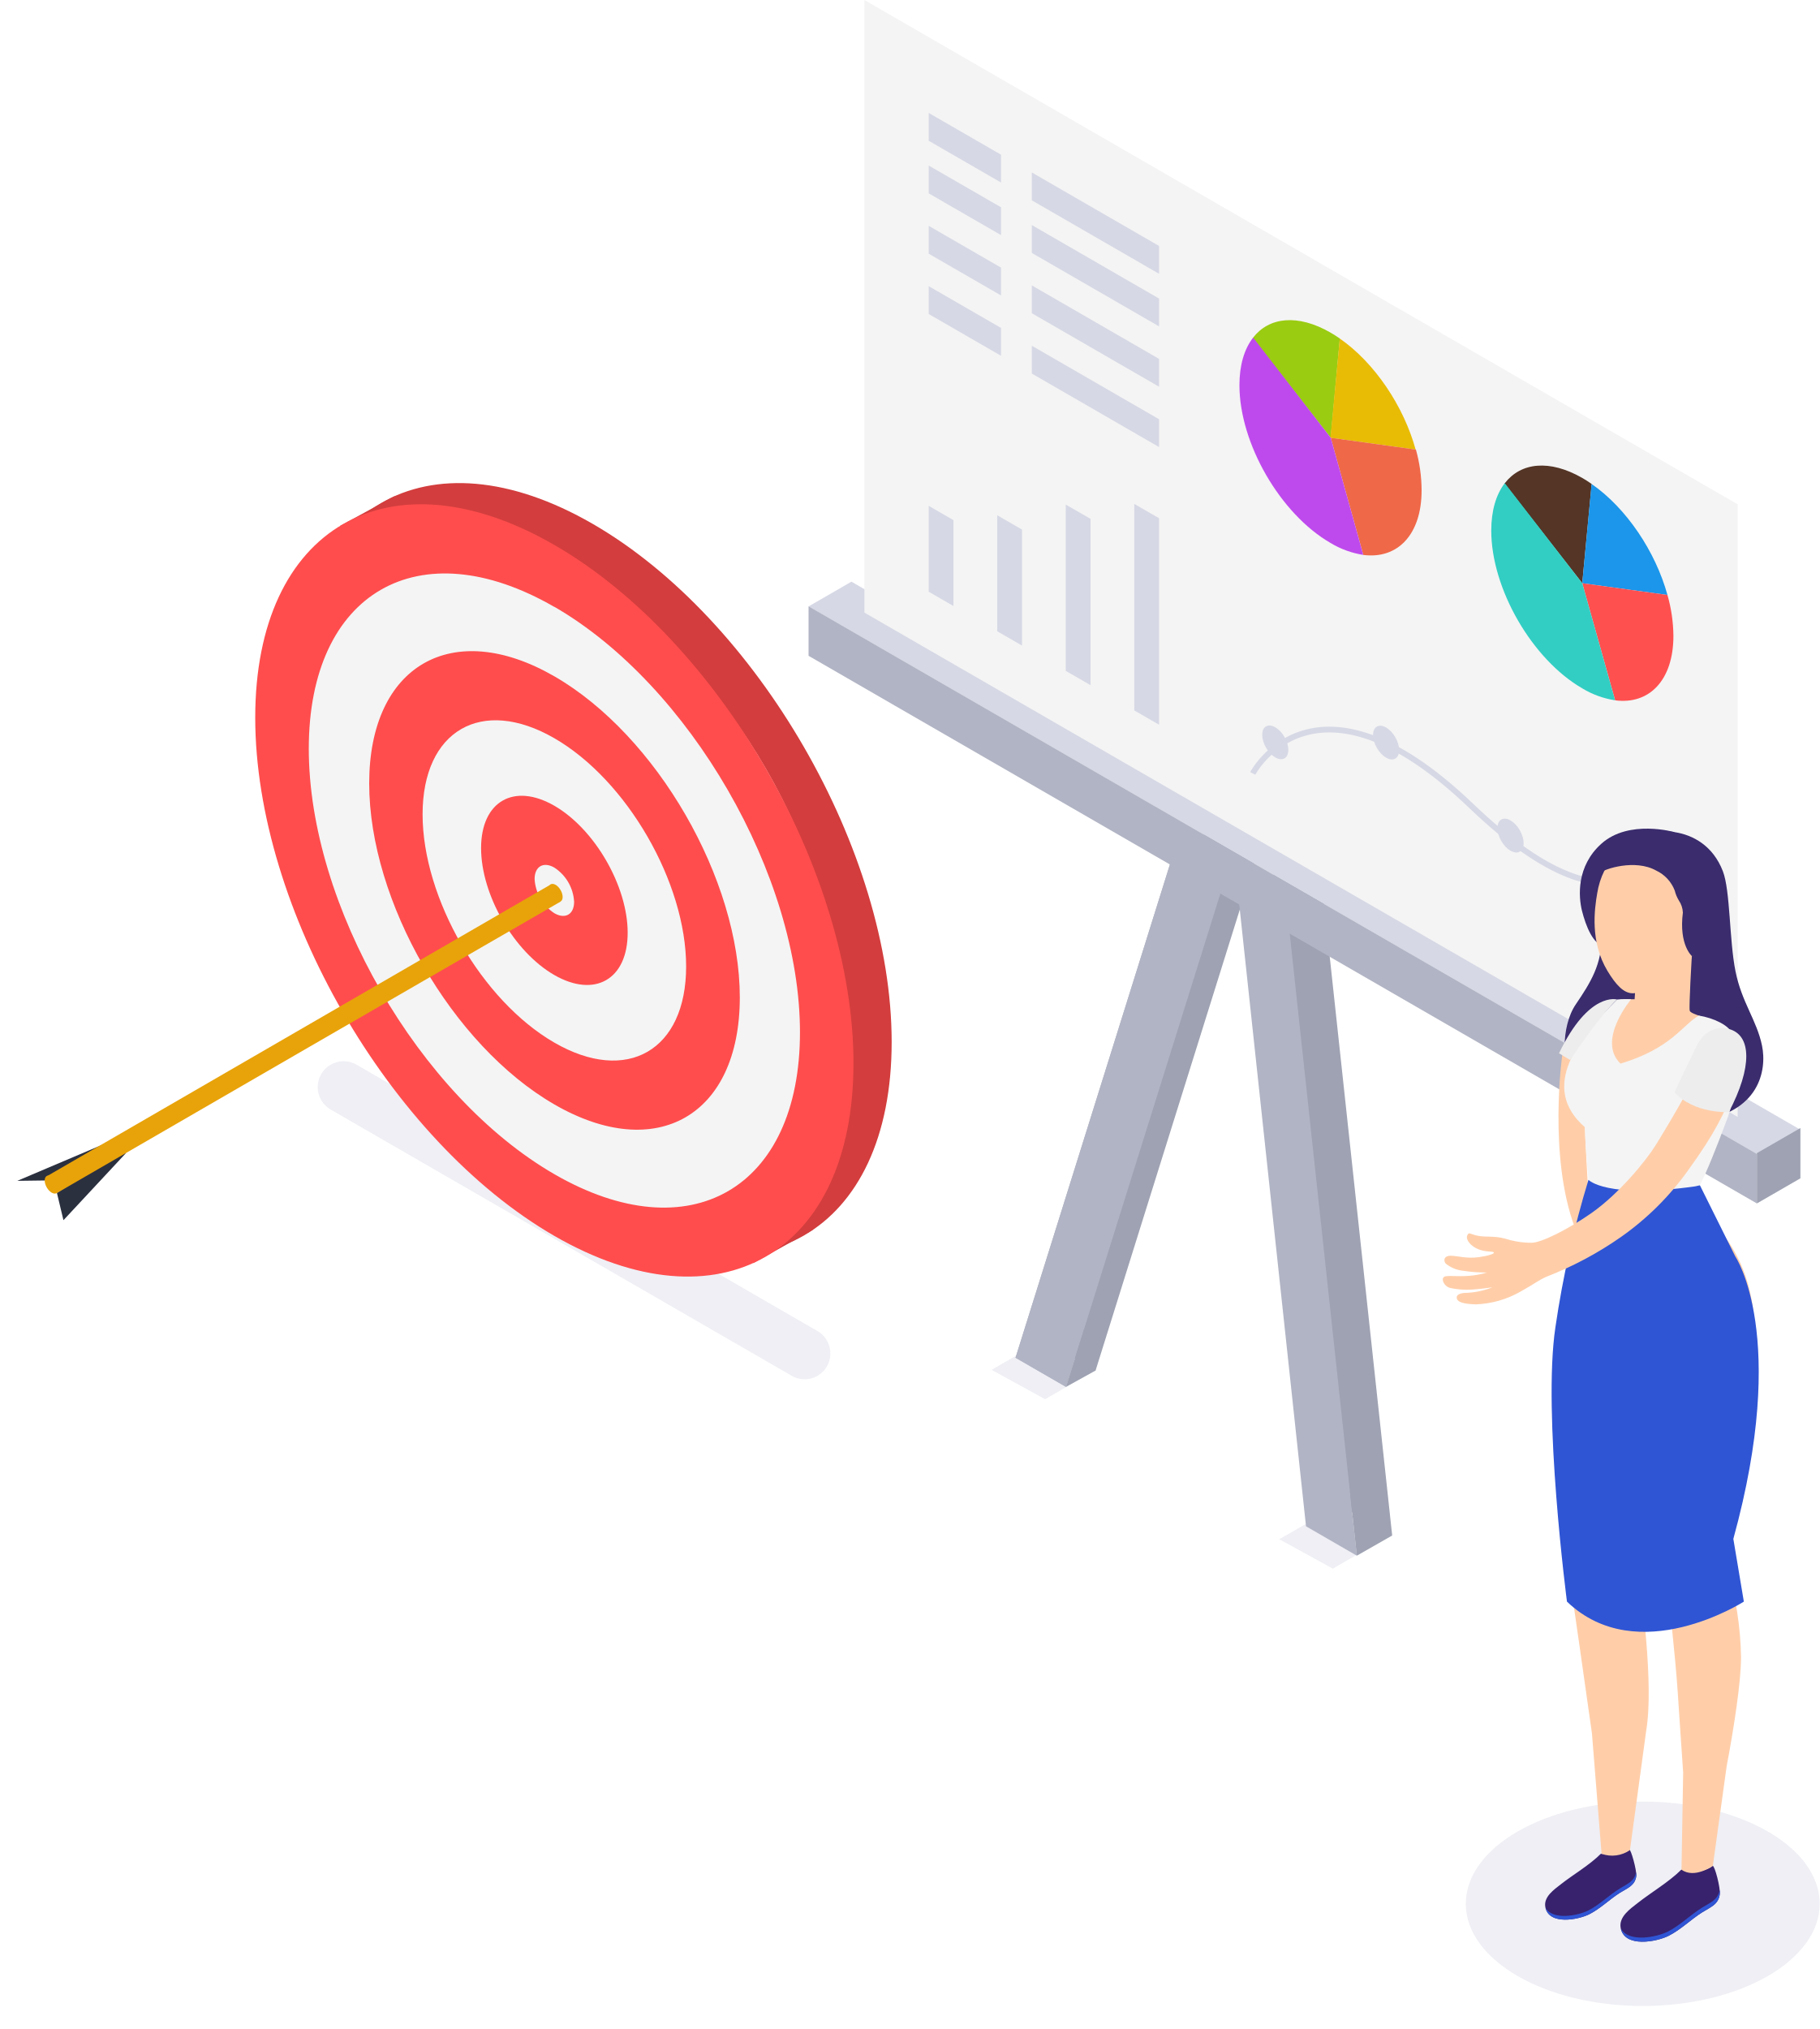
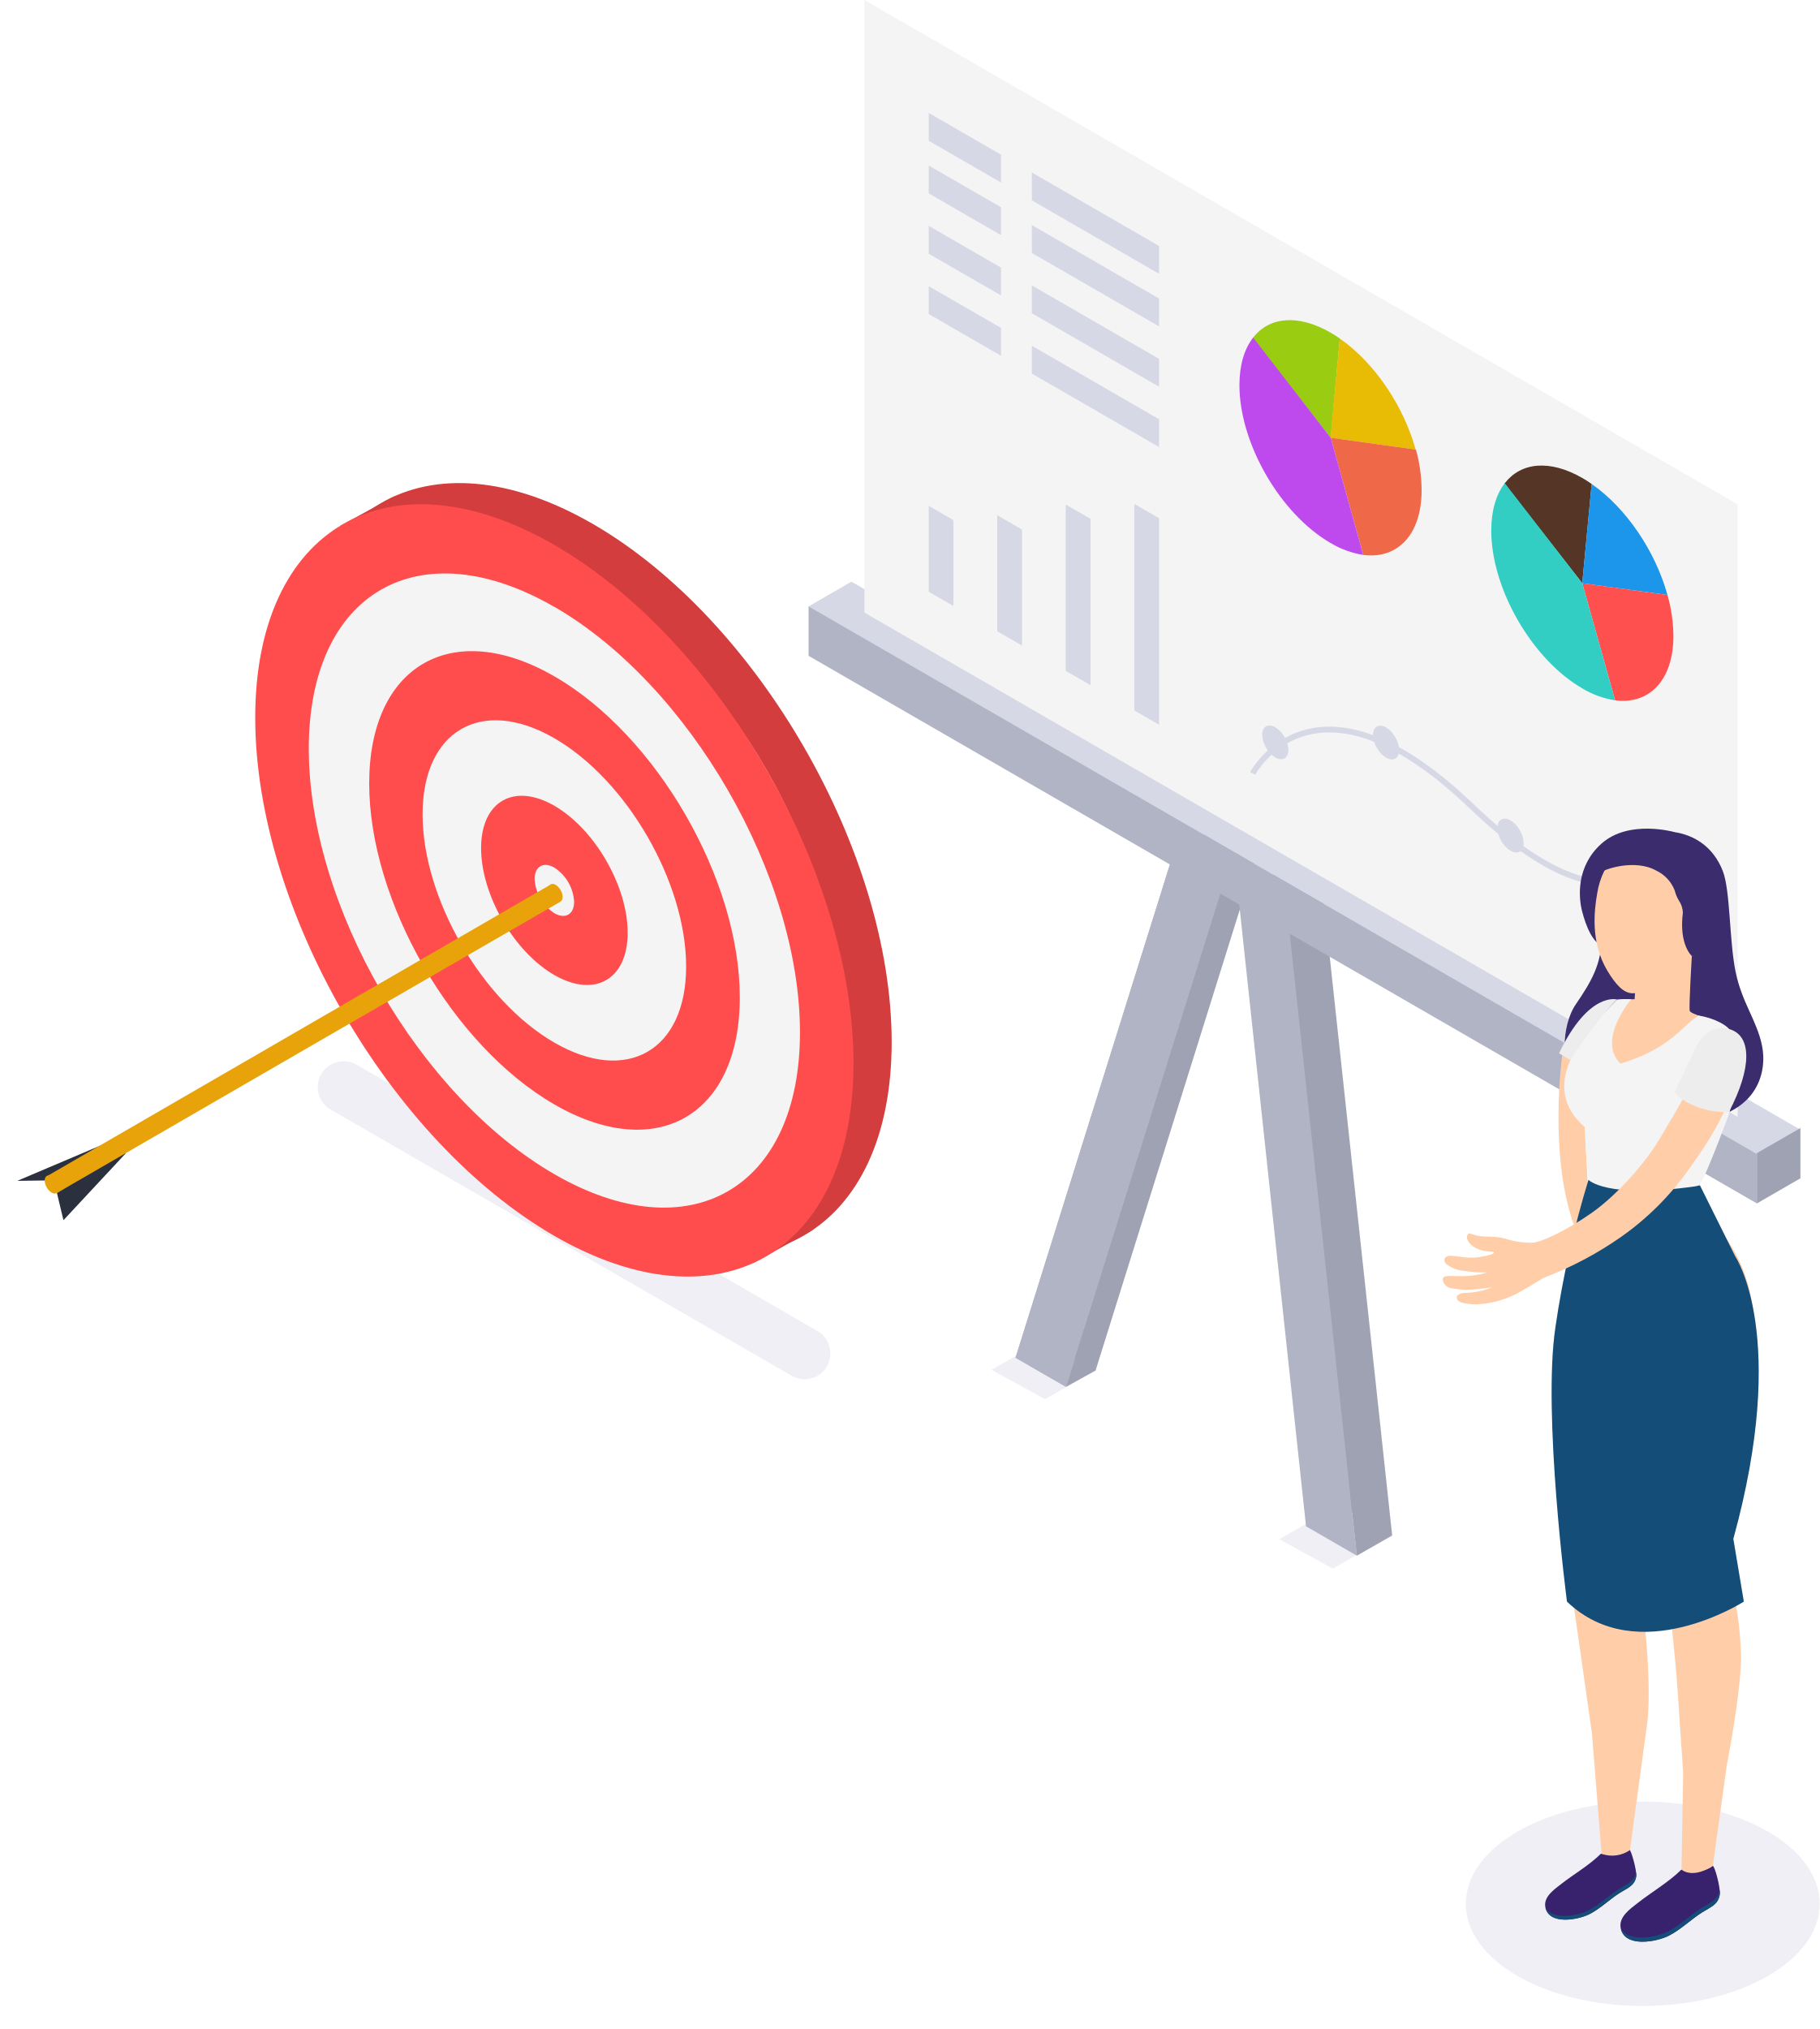
<svg xmlns="http://www.w3.org/2000/svg" viewBox="0 0 448.52 500">
  <defs>
-     <style>.cls-1,.cls-15,.cls-4{fill:#d6d8e5;}.cls-1{opacity:0.4;}.cls-2{fill:#b1b4c4;}.cls-3{fill:#9ea2b2;}.cls-5{fill:#f4f4f4;}.cls-6{fill:#9acc12;}.cls-7{fill:#e8bc05;}.cls-8{fill:#ef6848;}.cls-9{fill:#be4aed;}.cls-10{fill:#543526;}.cls-11{fill:#1b96ea;}.cls-12{fill:#ff5050;}.cls-13{fill:#32cec3;}.cls-14{fill:none;stroke:#d6d8e5;stroke-miterlimit:10;stroke-width:1.42px;}.cls-15{opacity:0.3;}.cls-16{fill:#dd990e;}.cls-17{fill:#f9cb07;}.cls-18{fill:#cc8b09;}.cls-19{fill:#e8a30a;}.cls-20{fill:#f9ca06;}.cls-21{fill:#3a2c6d;}.cls-22{fill:#ffcea9;}.cls-23{fill:#38226d;}.cls-24{fill:#2f55d4;}.cls-25{fill:#2f55d4;}.cls-26{fill:#ededed;}.cls-27{fill:#d33d3d;}.cls-28{fill:#ff4d4d;}.cls-29{fill:#2b303f;}</style>
+     <style>.cls-1,.cls-15,.cls-4{fill:#d6d8e5;}.cls-1{opacity:0.4;}.cls-2{fill:#b1b4c4;}.cls-3{fill:#9ea2b2;}.cls-5{fill:#f4f4f4;}.cls-6{fill:#9acc12;}.cls-7{fill:#e8bc05;}.cls-8{fill:#ef6848;}.cls-9{fill:#be4aed;}.cls-10{fill:#543526;}.cls-11{fill:#1b96ea;}.cls-12{fill:#ff5050;}.cls-13{fill:#32cec3;}.cls-14{fill:none;stroke:#d6d8e5;stroke-miterlimit:10;stroke-width:1.42px;}.cls-15{opacity:0.3;}.cls-16{fill:#dd990e;}.cls-17{fill:#f9cb07;}.cls-18{fill:#cc8b09;}.cls-19{fill:#e8a30a;}.cls-20{fill:#f9ca06;}.cls-21{fill:#3a2c6d;}.cls-22{fill:#ffcea9;}.cls-23{fill:#38226d;}.cls-24{fill:#144e78;}.cls-25{fill:#144e78;}.cls-26{fill:#ededed;}.cls-27{fill:#d33d3d;}.cls-28{fill:#ff4d4d;}.cls-29{fill:#2b303f;}</style>
  </defs>
  <g id="Слой_2" data-name="Слой 2">
    <g id="Слой_1-2" data-name="Слой 1">
      <polygon class="cls-1" points="257.6 344.8 244.41 337.57 256.12 330.81 269.31 338.04 257.6 344.8" />
      <polygon class="cls-1" points="328.52 386.55 315.33 379.31 327.04 372.56 340.22 379.79 328.52 386.55" />
      <polygon class="cls-2" points="262.75 341.76 250.31 334.58 289.93 208.02 302.37 215.2 262.75 341.76" />
      <polygon class="cls-3" points="270.04 337.74 257.6 330.56 297.22 204 309.65 211.18 270.04 337.74" />
      <polygon class="cls-2" points="262.75 341.76 250.31 334.58 289.93 208.02 302.37 215.2 262.75 341.76" />
      <polygon class="cls-3" points="343.15 378.39 330.62 371.15 313.51 211.84 325.95 219.03 343.15 378.39" />
      <polygon class="cls-2" points="334.44 383.36 321.91 376.12 304.8 216.81 317.24 223.99 334.44 383.36" />
      <polygon class="cls-4" points="433.04 284.39 199.3 149.44 209.86 143.34 443.6 278.29 433.04 284.39" />
      <polygon class="cls-2" points="433.04 296.56 199.3 161.61 199.3 149.41 433.04 284.36 433.04 296.56" />
      <polygon class="cls-5" points="428.31 275.24 213.06 150.96 213.06 0 428.31 124.28 428.31 275.24" />
      <polygon class="cls-3" points="443.77 290.37 433.04 296.56 433.04 284.17 443.77 277.98 443.77 290.37" />
      <polygon class="cls-4" points="246.74 44.98 228.91 34.69 228.91 27.83 246.74 38.12 246.74 44.98" />
      <polygon class="cls-4" points="285.69 67.47 254.33 49.37 254.33 42.5 285.69 60.61 285.69 67.47" />
      <polygon class="cls-4" points="246.74 57.94 228.91 47.65 228.91 40.79 246.74 51.08 246.74 57.94" />
      <polygon class="cls-4" points="285.69 80.43 254.33 62.33 254.33 55.46 285.69 73.57 285.69 80.43" />
      <polygon class="cls-4" points="246.74 72.81 228.91 62.52 228.91 55.65 246.74 65.95 246.74 72.81" />
      <polygon class="cls-4" points="285.69 95.3 254.33 77.19 254.33 70.33 285.69 88.44 285.69 95.3" />
      <polygon class="cls-4" points="246.74 87.68 228.91 77.38 228.91 70.52 246.74 80.81 246.74 87.68" />
      <polygon class="cls-4" points="285.69 110.17 254.33 92.06 254.33 85.2 285.69 103.31 285.69 110.17" />
      <path class="cls-6" d="M308.85,83.22c3.95-5.1,11-5.92,19.1-1.26.78.45,1.55.94,2.3,1.46L328,107.88,308.78,83.32Z" />
      <path class="cls-7" d="M348.93,110.79l-21-2.91,2.3-24.46C338.83,89.39,346,100.11,348.93,110.79Z" />
      <path class="cls-8" d="M350.4,120.84c0,11-6,17-14.37,15.91L328,107.88l21,2.91A37.38,37.38,0,0,1,350.4,120.84Z" />
      <path class="cls-9" d="M308.78,83.32c-2.08,2.73-3.28,6.66-3.28,11.6,0,14.32,10.05,31.72,22.45,38.88a22.18,22.18,0,0,0,8.07,2.94L328,107.88l-19.1-24.66Z" />
      <path class="cls-10" d="M370.92,119.06c3.95-5.1,11-5.92,19.1-1.27.78.45,1.54.94,2.3,1.47L390,143.72l-19.18-24.57Z" />
      <path class="cls-11" d="M411,146.62l-21-2.9,2.3-24.46C400.9,125.22,408.06,135.94,411,146.62Z" />
      <path class="cls-12" d="M412.47,156.68c0,11-6,17-14.37,15.9L390,143.72l21,2.9A37.91,37.91,0,0,1,412.47,156.68Z" />
      <path class="cls-13" d="M370.84,119.15c-2.07,2.74-3.27,6.66-3.27,11.6,0,14.32,10.05,31.73,22.45,38.89a22,22,0,0,0,8.07,2.93L390,143.72l-19.1-24.66Z" />
      <path class="cls-14" d="M308.78,190.59s15.21-29,53.84,8,48.38,8.3,48.38,8.3" />
      <ellipse class="cls-4" cx="341.65" cy="182.98" rx="2.63" ry="4.55" transform="translate(-45.72 195.35) rotate(-30)" />
      <ellipse class="cls-4" cx="314.33" cy="182.93" rx="2.63" ry="4.55" transform="translate(-49.35 181.68) rotate(-30)" />
      <ellipse class="cls-4" cx="370.84" cy="205.08" rx="2.63" ry="4.55" transform="matrix(0.87, -0.5, 0.5, 0.87, -52.85, 212.91)" />
      <ellipse class="cls-4" cx="403.73" cy="215.1" rx="2.63" ry="4.55" transform="translate(-53.46 230.69) rotate(-30)" />
      <polygon class="cls-4" points="235.01 149.34 228.91 145.81 228.91 124.65 235.01 128.18 235.01 149.34" />
      <polygon class="cls-4" points="251.91 159.09 245.8 155.56 245.8 126.97 251.91 130.5 251.91 159.09" />
      <polygon class="cls-4" points="268.8 168.84 262.69 165.32 262.69 124.34 268.8 127.86 268.8 168.84" />
      <polygon class="cls-4" points="285.69 178.59 279.58 175.07 279.58 124.18 285.69 127.7 285.69 178.59" />
      <polygon class="cls-3" points="334.44 383.36 343.15 378.39 332.72 367.45 334.44 383.36" />
      <polygon class="cls-3" points="262.75 341.76 270.04 337.74 267.24 327.42 262.75 341.76" />
      <ellipse class="cls-1" cx="404.91" cy="469.14" rx="43.61" ry="25.18" />
      <g id="Girl_10">
        <path id="_Контур_" data-name="&lt;Контур&gt;" class="cls-21" d="M402.91,207.24c1.95-3.13,16.84-5.19,21.74,7.43,1.86,4.78,1.57,17,3.12,24.69s5.22,12,6.53,18.27-.83,16.69-15.85,18.53-26.57-3.43-30.12-8.22-3.62-15,.07-20.43,6.48-9.91,6.39-17Z" />
        <path class="cls-22" d="M385.07,260s-3.53,24.9,3.14,42.6,4.82-4.56,4.82-4.56l-1.6-5.29s-1.34-20.36-.79-25.35.42-9.28.79-9.68-1.33-1.19-2-1.29S385.07,260,385.07,260Z" />
        <path id="_Контур_2" data-name="&lt;Контур&gt;" class="cls-21" d="M412.74,205.06s-11.21-3.23-18,2.83c-6.21,5.54-5.69,13.08-4.79,16.62s2.72,8.37,5.53,8.64S412.74,205.06,412.74,205.06Z" />
        <path id="_Контур_3" data-name="&lt;Контур&gt;" class="cls-22" d="M417,235.64s-.74,12.5-.51,13.42,4.91,1.8,6.22,2.89-6.8,13.77-10.92,15.65-16.89-2.92-17.77-9.27c-.82-5.85,3.65-10.39,5.37-12a28.24,28.24,0,0,1,3.52-.09l.38-6.06C408.91,238.43,417,235.64,417,235.64Z" />
        <path id="_Контур_4" data-name="&lt;Контур&gt;" class="cls-5" d="M418.74,250.27c3.51.54,7.53,2.42,8.08,4.34.64,2.24,2,12.81-1,20.86s-5.09,13.16-6.83,16.62c0,0-15.19,6.52-27.44-1.08,0,0-.84-8.62-.9-13.23-11.3-9.86-1.64-22,7.94-31.47a19.92,19.92,0,0,1,3.45-.05s-8.55,10.11-2.61,15.85C412.14,258.26,414.67,252.55,418.74,250.27Z" />
        <path id="_Контур_5" data-name="&lt;Контур&gt;" class="cls-22" d="M393.68,220.16h0c1.26-8,7.06-14.1,15.34-13.61a15.91,15.91,0,0,1,8,29.09,15.79,15.79,0,0,1-1.28,3.51c-2.94,3.42-10.72,5.58-13.29,5.62-2.23,0-4.14-2.05-6.23-5.5C391.9,232.08,393,224.12,393.68,220.16Z" />
        <path class="cls-21" d="M411.59,206.7c5.81,1.13,10.58,2.77,12.16,8.47,1.08,3.93,2.49,11.41,1.15,14.57l-.84,2.28-7,3.62s-3.28-2.73-2.26-10.75a5.7,5.7,0,0,0-1-3,8.63,8.63,0,0,1-1-2.42,9,9,0,0,0-4.56-4.93c-5.23-2.94-12.9-.4-14,.66C397.81,207.9,404.83,205.38,411.59,206.7Z" />
        <path class="cls-23" d="M422.14,459.79c-2.94,2.39-7.51.74-7.73.95-3,3-7.45,5.61-10.77,8.23-1.83,1.44-4.68,3.37-4.17,6.14.93,4.95,8.86,3.43,11.85,1.91s5.43-4,8.26-5.78c2-1.26,4-1.91,4.32-4.46C424.09,465.24,422.66,459.73,422.14,459.79Z" />
        <path class="cls-24" d="M423.86,465.76c-.39,2.44-2.35,3.11-4.35,4.35-2.88,1.79-5.41,4.37-8.4,5.88-2.76,1.4-9.66,2.79-11.6-.74,1.06,4.77,8.85,3.27,11.81,1.77s5.43-4,8.26-5.78c2-1.26,4-1.91,4.32-4.46A4.69,4.69,0,0,0,423.86,465.76Z" />
        <path class="cls-23" d="M401.52,455.67c-2.69,2.19-6.75,1-6.95,1.16-2.74,2.75-6.8,5.11-9.84,7.5-1.68,1.32-4.3,3.09-3.83,5.62.85,4.54,8.11,3.14,10.85,1.76s5-3.69,7.57-5.3c1.85-1.15,3.67-1.75,4-4.08C403.45,460.92,402,455.61,401.52,455.67Z" />
        <path class="cls-24" d="M403.24,461.39c-.35,2.23-2.15,2.85-4,4-2.64,1.64-5,4-7.7,5.38-2.53,1.29-8.84,2.56-10.62-.68,1,4.37,8.1,3,10.81,1.63s5-3.69,7.57-5.3c1.85-1.15,3.67-1.75,4-4.08A4,4,0,0,0,403.24,461.39Z" />
        <path class="cls-22" d="M385.68,318.94c1.29-10.13,5-24.85,5-24.85A29.85,29.85,0,0,0,402,296.88c6.54.33,17-1.65,17-1.65a104.44,104.44,0,0,0,6,9.27c2.92,4.05,8.6,12.94,7.23,28.47-.9,10.15-6.58,53.24-6.58,53.24a80.57,80.57,0,0,1,3.49,22.35c-.06,6.27-1.71,16.92-3.56,26.77l-3.39,24.46s-4.51,3.26-7.73.95l.41-23.93c-.4-5.86-1-14.5-1.35-20-.61-9-2.22-23.26-2.68-26.83s-1.61-9.79-2.15-16.77-3.18-42.45-3.18-42.45l-.36,6.64s-.35,10.79-1.9,24.09-2.09,19.21-2.09,19.21,2.69,4.95,3,8.59c.27,2.88,3.56,25.63,1.6,37.2l-4,29.42a7.73,7.73,0,0,1-7,.92l-2.37-29.65c-1.59-11.29-5-35.21-5.48-38.32-.68-4.09-1.24-6.11-2-19S384.38,329.07,385.68,318.94Z" />
        <path class="cls-25" d="M419,292.09l8.72,17.53s13.32,19.49-.48,69.6l2.59,15.46s-26.12,16.76-43.6,0c0,0-6.06-46.31-2.84-67.66a246,246,0,0,1,8.14-36.28s4.28,4.73,26.31,1.61" />
        <path id="_Контур_6" data-name="&lt;Контур&gt;" class="cls-22" d="M364.34,304.54c2,.38,3.91-.05,6.71.71a21.45,21.45,0,0,0,6.47,1c2.38,0,9.06-3.33,14.79-7.35,6.75-4.73,13.45-12.9,15.87-16.83,5.21-8.48,10.2-17.23,11.74-21.71,1.84-5.38,1.8-1.72,5-1.8,3.73-.09,5.74,1.28,2.94,8.58s-5.35,12.38-11.59,21a69.09,69.09,0,0,1-16.69,16.66,86.71,86.71,0,0,1-18.32,9.79c-1.87.77-3.06,1.8-6.45,3.68a24,24,0,0,1-11,3.16c-3.24-.08-4.4-.62-4.67-1.28-.34-.83.29-1.4,1.77-1.54a19.57,19.57,0,0,0,6.91-1.37s-3.23.46-5.18.56a19.62,19.62,0,0,1-5.19-.41c-1.64-.39-2.56-2.71-1.07-2.89s2.69.1,5.59-.09a19.39,19.39,0,0,0,4.52-.83,35.71,35.71,0,0,1-5.79-.42,8.13,8.13,0,0,1-4.27-1.71c-.63-.52-.74-2,1.14-2,1.69,0,3.81.78,7,.34,2.35-.33,4-.88,3.6-1.19s-1.73,0-3.67-.71-3.3-2.41-2.85-3.43S362.32,304.17,364.34,304.54Z" />
        <path class="cls-26" d="M426.13,274.06s-8.55.45-13.41-4.91l5.27-11s2.43-6.09,8.13-4.59S431.91,263.08,426.13,274.06Z" />
        <path class="cls-26" d="M398.58,246.31s-6.94-2.12-14.31,13.25l2.76,1.66S394.28,250.25,398.58,246.31Z" />
      </g>
      <path class="cls-1" d="M195.1,339,81.5,273.42a6.38,6.38,0,0,1,0-11.05h0a6.38,6.38,0,0,1,6.38,0L201.48,328a6.38,6.38,0,0,1-.73,11.41h0A6.36,6.36,0,0,1,195.1,339Z" />
      <path class="cls-27" d="M146.05,299.33c-40.66-23.47-73.73-80.76-73.73-127.7s33.07-66,73.73-42.56,73.73,80.75,73.73,127.7S186.7,322.8,146.05,299.33Zm0-155c-33.38-19.27-60.54-3.59-60.54,34.95s27.16,85.57,60.54,104.84,60.53,3.6,60.53-34.94S179.43,163.57,146.05,144.3Z" />
      <polygon class="cls-27" points="83.82 129.6 97.33 122.22 95.31 131.48 83.82 129.6" />
      <path class="cls-27" d="M185.62,311.28c.33-.15,14.77-8.23,14.77-8.23l-11.16-1.79Z" />
      <ellipse class="cls-5" cx="136.64" cy="219.42" rx="54.81" ry="94.94" transform="translate(-91.41 97.72) rotate(-30)" />
      <path class="cls-28" d="M136.64,304.56C96,281.08,62.91,223.8,62.91,176.85s33.08-66,73.73-42.56,73.73,80.76,73.73,127.7S177.3,328,136.64,304.56Zm0-155c-33.37-19.27-60.53-3.6-60.53,34.94s27.16,85.58,60.53,104.85,60.54,3.59,60.54-34.95S170,168.8,136.64,149.53Z" />
      <path class="cls-28" d="M136.64,272.16C111.46,257.62,91,222.13,91,193.05s20.49-40.91,45.67-26.37,45.68,50,45.68,79.11S161.83,286.71,136.64,272.16Zm0-90.24c-17.91-10.34-32.48-1.93-32.48,18.75s14.57,45.92,32.48,56.26,32.48,1.92,32.48-18.76S154.55,192.26,136.64,181.92Z" />
      <path class="cls-28" d="M136.64,240.28c-10-5.75-18.06-19.79-18.06-31.29s8.1-16.18,18.06-10.43,18.07,19.79,18.07,31.29S146.61,246,136.64,240.28Zm0-26.48c-2.68-1.55-4.87-.29-4.87,2.81a10.79,10.79,0,0,0,4.87,8.43c2.69,1.55,4.87.29,4.87-2.81A10.76,10.76,0,0,0,136.64,213.8Z" />
      <polygon class="cls-29" points="11.02 290.9 4.26 290.99 26.22 281.67 13.49 289.58 11.02 290.9" />
      <ellipse class="cls-19" cx="12.75" cy="291.9" rx="1.41" ry="2.44" transform="translate(-144.25 45.49) rotate(-30)" />
      <ellipse class="cls-19" cx="136.96" cy="220.03" rx="1.41" ry="2.44" transform="translate(-91.67 97.97) rotate(-30)" />
      <polygon class="cls-29" points="15.64 300.69 14.03 293.96 31.69 282.7 30.92 284.29 15.64 300.69" />
      <path class="cls-19" d="M14,294c.15-.13,124.15-71.81,124.15-71.81l-2.28-4.3-124.38,72Z" />
    </g>
  </g>
</svg>
